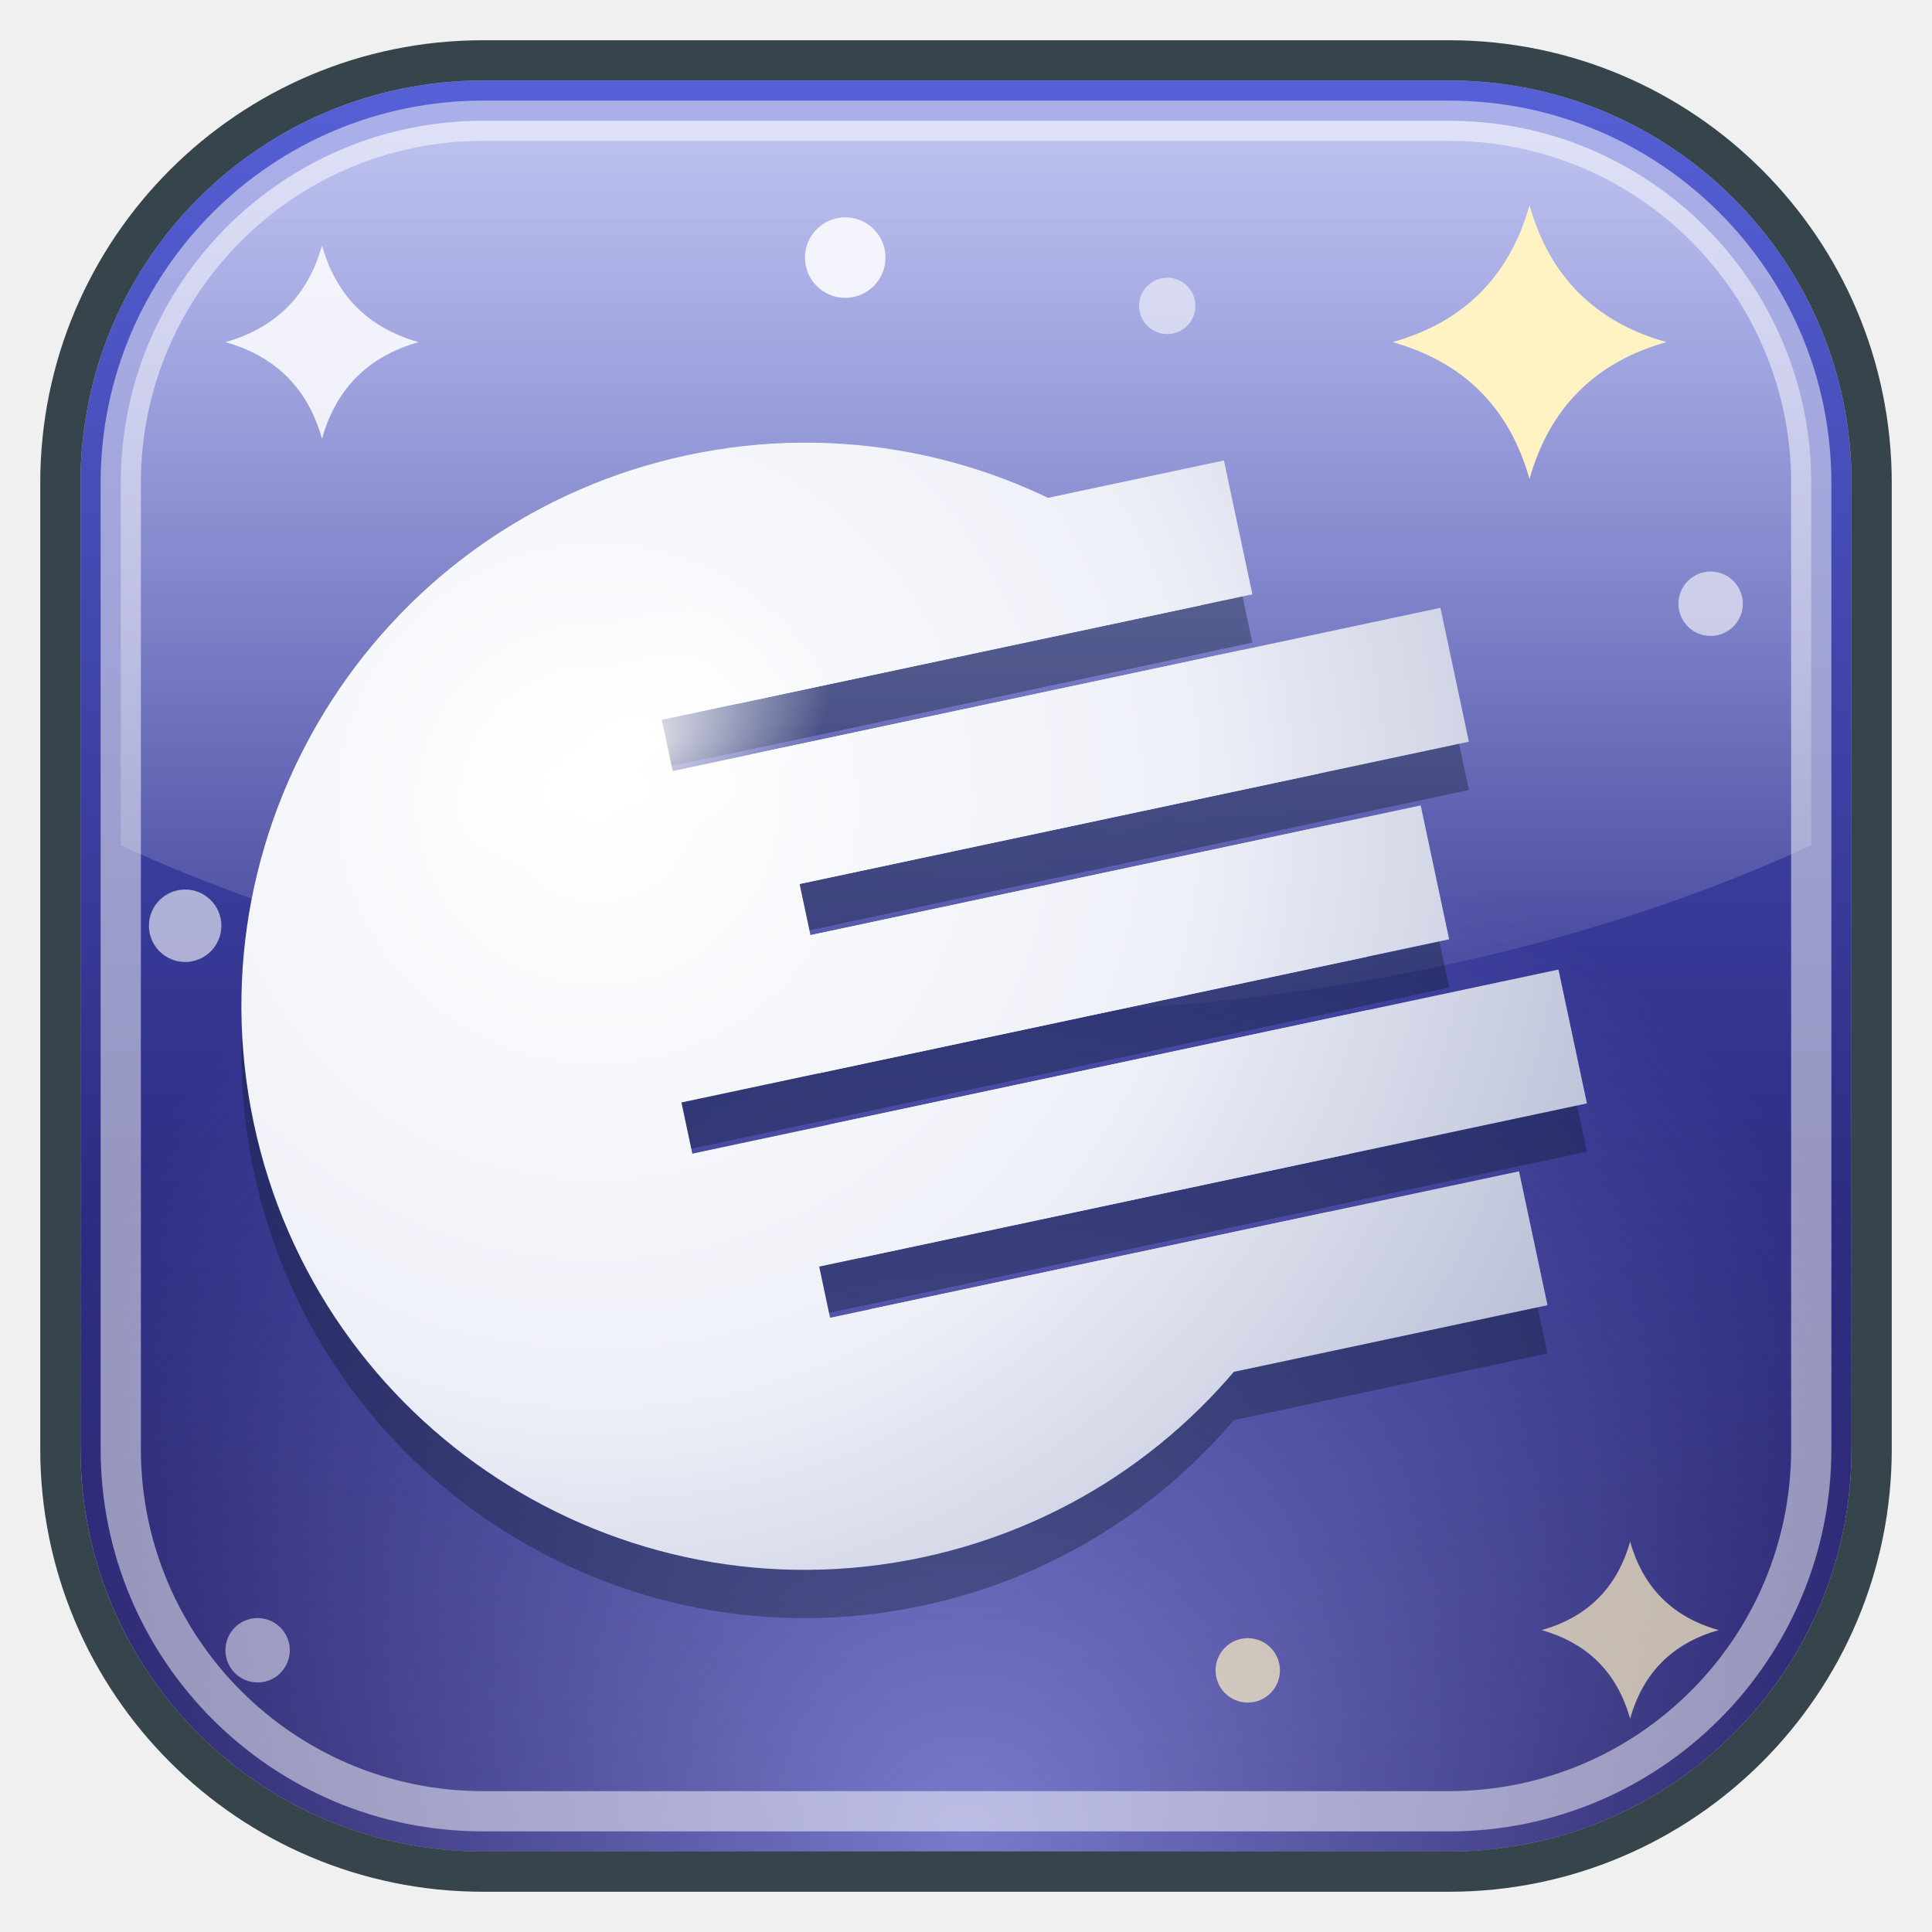
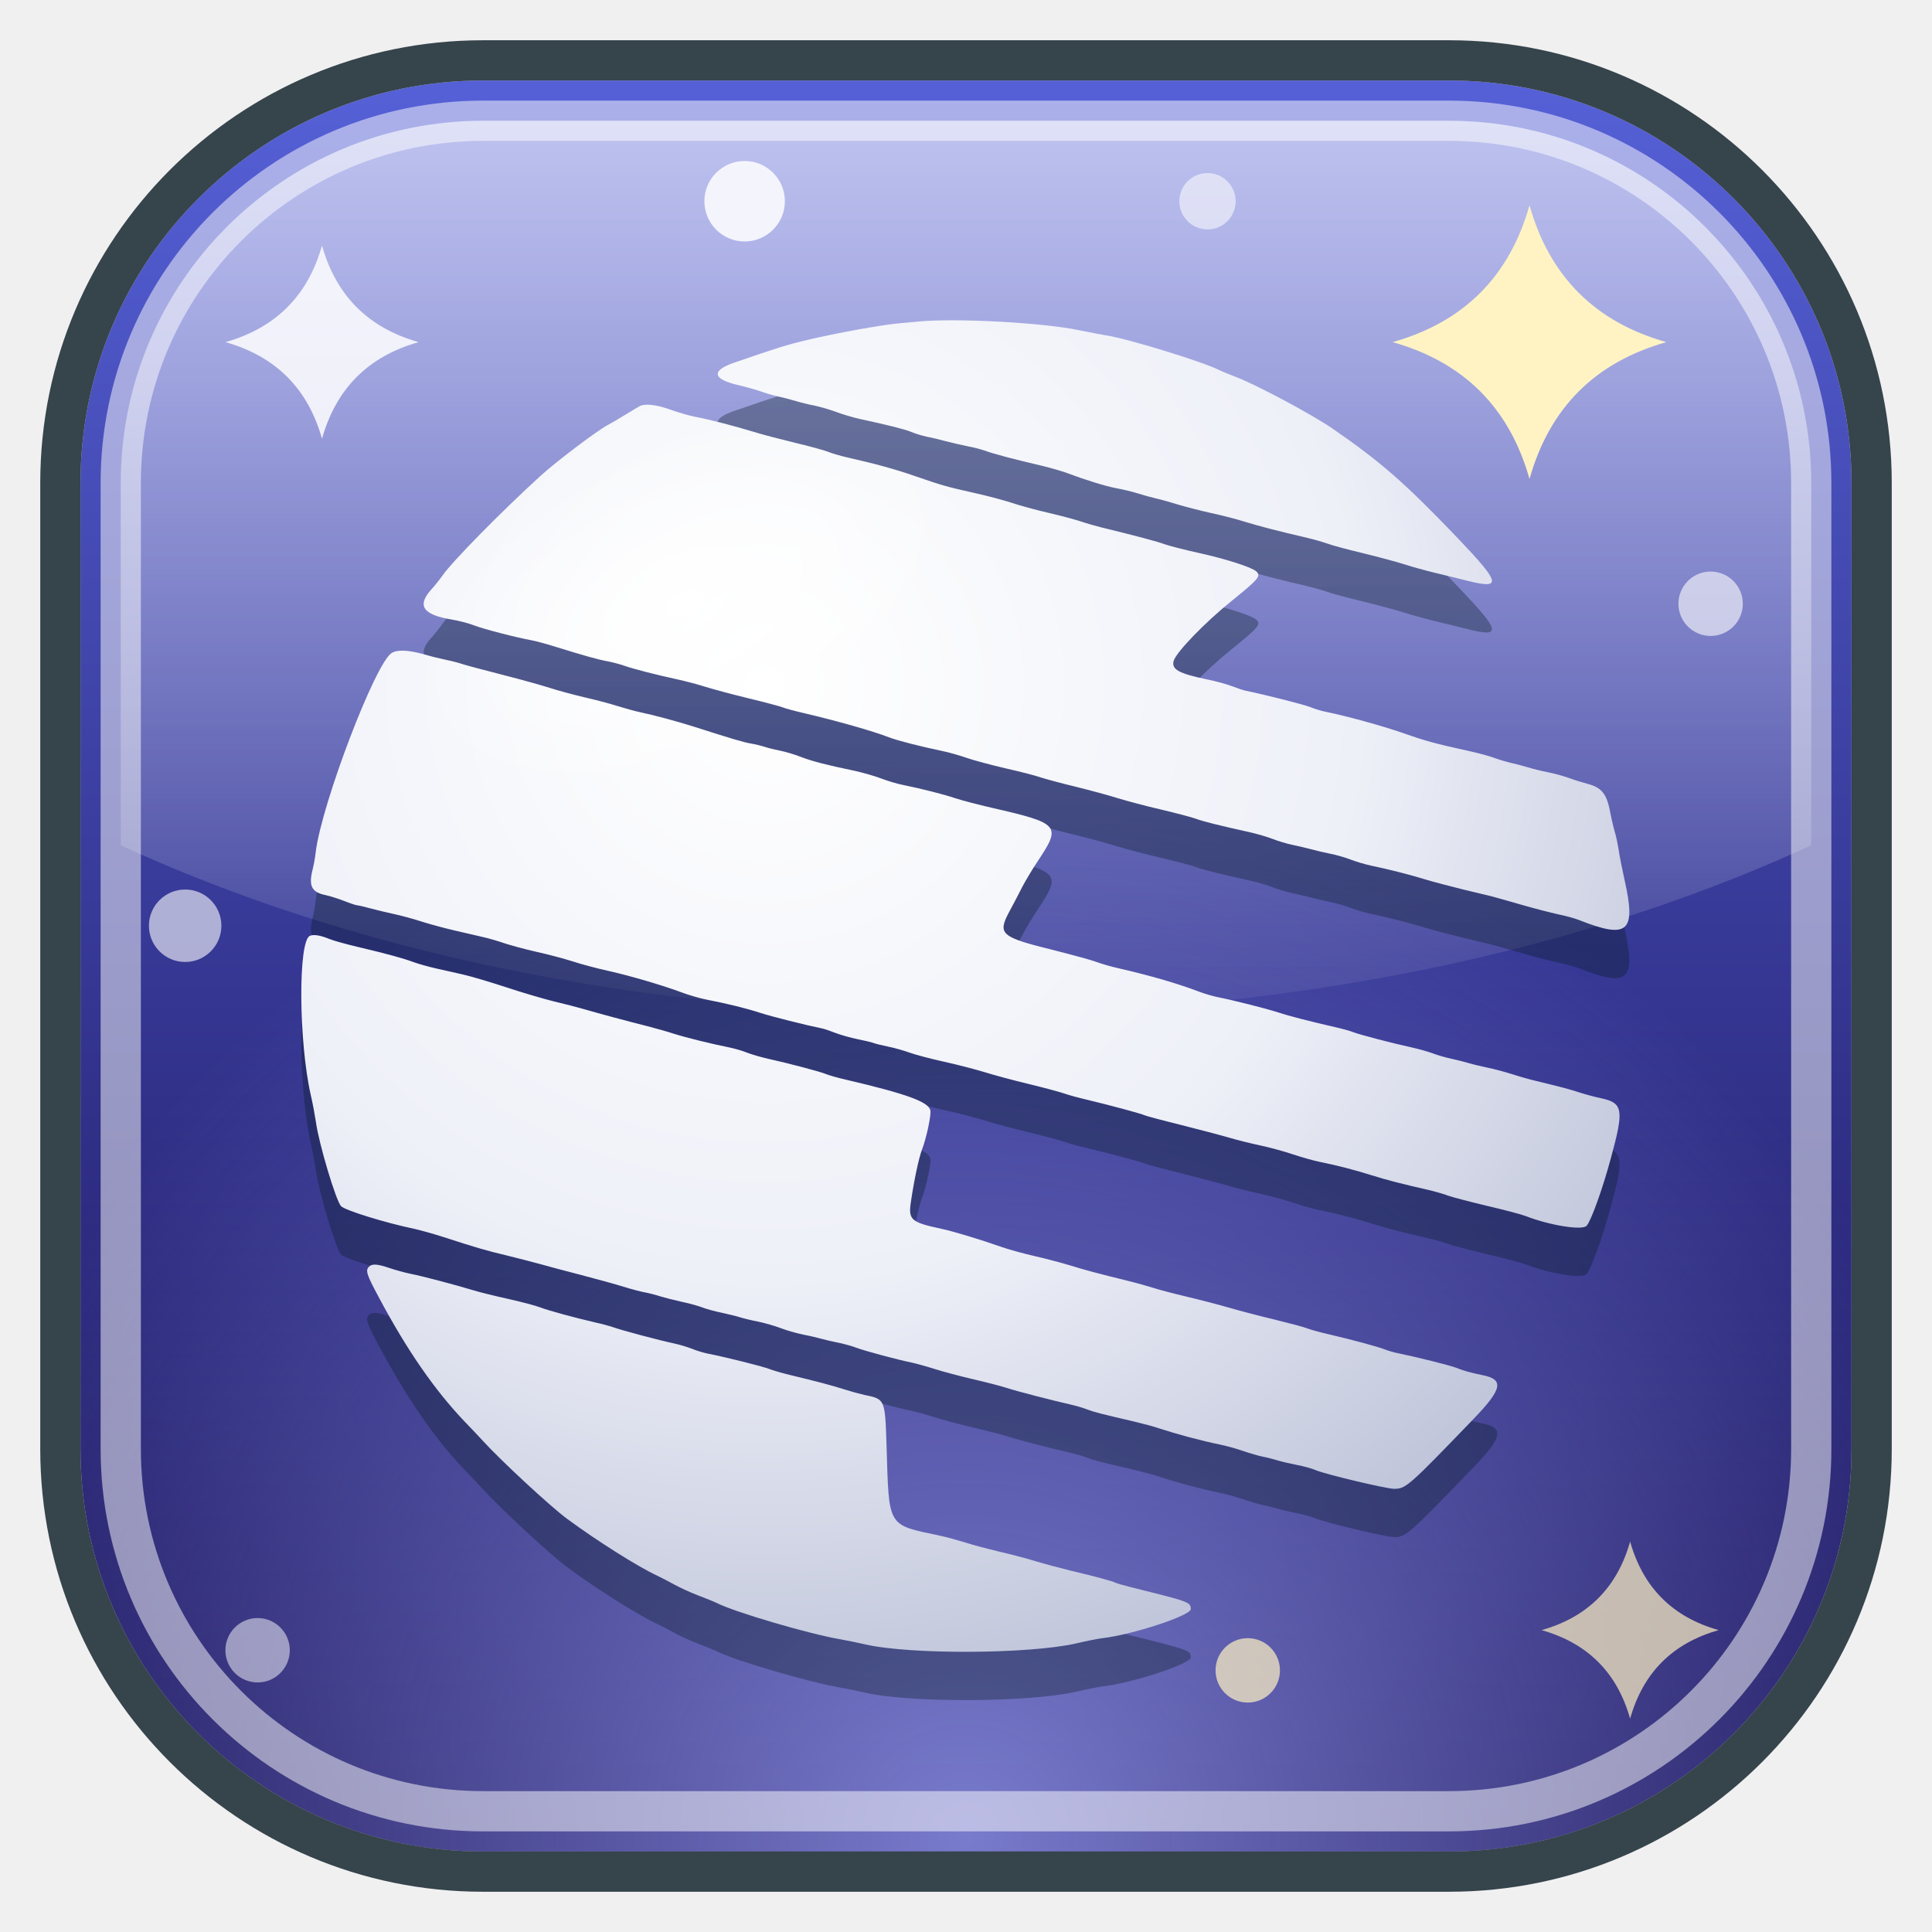
<svg xmlns="http://www.w3.org/2000/svg" width="48" height="48" viewBox="0 0 48 48">
  <defs>
    <linearGradient id="kimi-body" x1="0" y1="0" x2="0" y2="1">
      <stop offset="0" stop-color="#5560d6" />
      <stop offset="1" stop-color="#170f52" />
    </linearGradient>
    <radialGradient id="kimi-glow" cx=".5" cy="1" r=".62">
      <stop offset="0" stop-color="#a2a8ff" stop-opacity=".7" />
      <stop offset="1" stop-color="#a2a8ff" stop-opacity="0" />
    </radialGradient>
    <linearGradient id="kimi-gloss" x1="0" y1="0" x2="0" y2="1">
      <stop offset="0" stop-color="#fff" stop-opacity=".62" />
      <stop offset="1" stop-color="#fff" stop-opacity=".06" />
    </linearGradient>
-     <mask id="kimi-cut" maskUnits="userSpaceOnUse" x="-10" y="-10" width="68" height="68">
-       <rect x="-10" y="-10" width="68" height="68" fill="#fff" />
-       <rect x="18.0" y="17.3" width="30" height="1.3" fill="#000" />
-       <rect x="20.5" y="22.0" width="30" height="1.3" fill="#000" />
-       <rect x="16.5" y="26.7" width="30" height="1.3" fill="#000" />
-       <rect x="19.0" y="31.4" width="30" height="1.3" fill="#000" />
+     <mask id="kimi-mark" maskUnits="userSpaceOnUse" x="0" y="0" width="48" height="48">
+       <path transform="translate(6.867 7.336) scale(0.03164) translate(0 1085) scale(.1 -.1)" fill="#fff" d="M5045 10644 c-22 -2 -92 -9 -155 -14 -141 -13 -496 -77 -722 -131 -150 -35 -246 -65 -573 -178 -184 -63 -171 -130 34 -177 64 -15 145 -38 181 -51 36 -13 97 -31 135 -39 39 -8 99 -24 135 -35 36 -11 101 -27 144 -35 44 -9 120 -31 171 -50 50 -19 132 -43 181 -54 239 -52 354 -81 409 -103 33 -14 87 -30 120 -37 33 -6 101 -22 151 -36 50 -13 129 -31 174 -40 45 -8 108 -25 139 -36 57 -22 232 -68 447 -118 66 -16 152 -41 190 -55 152 -57 304 -104 389 -120 50 -9 126 -27 170 -41 44 -14 109 -32 145 -40 36 -8 115 -30 175 -49 61 -18 175 -47 255 -65 80 -17 201 -48 270 -70 118 -36 258 -72 485 -125 55 -13 125 -33 155 -44 30 -12 159 -47 285 -77 127 -31 275 -71 330 -89 55 -18 161 -47 235 -65 74 -18 188 -45 253 -62 272 -68 261 -19 -72 330 -416 435 -605 601 -986 864 -169 116 -619 356 -772 411 -40 15 -94 37 -120 50 -133 67 -731 250 -888 272 -27 4 -124 23 -214 41 -280 59 -965 96 -1256 68z M2860 9983 c-8 -3 -60 -34 -115 -68 -55 -34 -120 -72 -145 -85 -76 -39 -406 -288 -527 -399 -304 -277 -693 -672 -769 -782 -23 -33 -61 -80 -84 -105 -119 -130 -73 -202 155 -240 55 -9 133 -29 174 -45 70 -28 332 -96 454 -118 32 -6 115 -28 185 -50 228 -71 336 -101 412 -115 41 -8 102 -24 135 -36 71 -25 251 -71 413 -106 64 -14 164 -40 222 -59 58 -18 210 -59 338 -90 128 -31 249 -63 268 -71 19 -8 92 -28 162 -44 276 -65 539 -140 672 -191 72 -27 236 -69 425 -109 50 -10 135 -35 190 -54 55 -19 191 -55 302 -81 112 -25 235 -57 275 -71 40 -13 165 -47 278 -74 113 -28 261 -68 330 -90 69 -21 222 -62 340 -89 118 -28 239 -60 269 -71 51 -20 183 -53 423 -106 58 -13 140 -37 181 -53 40 -16 109 -37 153 -46 43 -9 111 -25 149 -35 39 -11 105 -26 149 -35 43 -8 114 -28 158 -45 44 -17 118 -39 166 -49 151 -32 303 -71 417 -106 61 -19 196 -54 300 -80 105 -25 206 -50 225 -54 19 -5 123 -34 230 -65 107 -31 240 -65 295 -77 55 -11 129 -31 164 -45 385 -152 450 -95 357 316 -19 85 -40 191 -46 235 -7 44 -20 107 -30 140 -10 33 -26 100 -35 149 -28 152 -67 201 -184 231 -35 9 -100 29 -143 45 -44 16 -118 36 -165 45 -47 9 -120 27 -162 40 -42 13 -101 28 -131 34 -30 7 -84 23 -120 36 -36 14 -126 39 -200 55 -276 61 -340 78 -525 143 -168 58 -441 133 -608 167 -31 6 -84 22 -118 36 -49 20 -356 98 -509 129 -19 4 -66 20 -105 35 -38 15 -128 40 -199 54 -221 46 -280 79 -260 146 21 69 245 301 455 470 214 173 233 196 192 233 -37 32 -235 96 -443 142 -118 26 -242 58 -275 70 -52 20 -218 64 -500 133 -44 11 -114 31 -155 45 -41 14 -156 45 -255 68 -99 23 -229 58 -290 79 -60 20 -195 56 -300 79 -214 48 -249 58 -460 131 -148 52 -320 99 -525 145 -58 13 -127 33 -155 45 -27 11 -144 44 -260 71 -115 28 -266 67 -335 89 -141 43 -337 94 -453 116 -43 8 -128 33 -188 54 -107 39 -192 50 -239 33z M905 8041 c-128 -79 -548 -1180 -596 -1561 -5 -47 -17 -110 -25 -141 -32 -127 -7 -177 102 -199 32 -7 98 -27 146 -46 48 -19 94 -34 102 -34 7 0 56 -11 107 -25 52 -14 136 -34 188 -45 51 -11 148 -37 215 -59 66 -21 182 -52 256 -69 74 -17 173 -40 220 -51 47 -10 123 -33 170 -49 47 -16 159 -46 250 -67 91 -20 219 -54 285 -75 66 -22 194 -56 285 -76 174 -39 425 -113 575 -169 50 -19 135 -44 190 -55 178 -35 318 -70 425 -105 90 -29 365 -98 480 -121 19 -3 68 -20 109 -36 41 -16 119 -38 173 -49 54 -11 111 -24 126 -30 15 -6 68 -19 117 -29 50 -10 126 -32 170 -48 44 -16 166 -48 270 -71 105 -23 246 -60 315 -81 69 -22 226 -64 350 -94 124 -30 250 -64 280 -75 30 -11 111 -33 180 -49 160 -38 425 -109 448 -121 9 -5 136 -39 282 -75 146 -37 318 -82 382 -101 64 -19 174 -46 245 -61 70 -15 185 -46 256 -70 70 -23 164 -50 210 -59 135 -27 274 -63 407 -105 121 -38 239 -68 445 -115 55 -13 125 -33 155 -45 30 -11 168 -47 305 -80 138 -32 274 -68 304 -80 187 -73 444 -115 479 -77 34 36 125 287 191 532 104 381 96 433 -78 470 -40 8 -115 28 -165 44 -86 28 -148 44 -346 92 -47 11 -132 35 -190 54 -58 18 -143 41 -190 50 -47 10 -112 25 -145 35 -33 10 -96 26 -139 35 -43 9 -109 28 -145 42 -36 14 -113 35 -171 48 -148 32 -408 100 -455 119 -22 9 -87 27 -145 40 -204 47 -356 86 -445 115 -88 29 -360 98 -480 121 -33 7 -94 25 -135 40 -176 67 -384 127 -640 186 -58 13 -134 35 -170 49 -36 14 -181 53 -322 89 -440 109 -460 127 -356 319 28 51 70 132 94 180 25 48 79 138 120 200 190 284 176 300 -356 422 -113 26 -243 60 -290 76 -89 30 -267 75 -410 104 -47 9 -125 33 -175 52 -49 19 -142 45 -205 59 -221 46 -333 75 -419 108 -47 19 -124 42 -170 51 -46 9 -101 23 -122 31 -22 7 -67 18 -102 24 -56 9 -147 36 -447 132 -129 41 -318 92 -415 112 -44 9 -127 32 -185 50 -58 19 -177 50 -265 70 -88 21 -207 53 -265 72 -58 19 -226 66 -375 104 -148 38 -288 75 -311 83 -23 8 -77 23 -122 32 -44 9 -127 29 -184 46 -122 34 -208 38 -253 10z M263 5820 c-93 -39 -89 -827 7 -1250 16 -69 33 -163 40 -210 23 -171 158 -622 198 -663 34 -33 338 -128 576 -178 49 -11 146 -38 215 -60 278 -90 343 -109 511 -149 96 -24 213 -54 260 -67 47 -14 189 -51 315 -84 127 -33 280 -75 340 -94 61 -19 137 -39 170 -45 33 -6 87 -20 120 -31 33 -10 110 -30 170 -43 61 -13 133 -33 160 -44 28 -11 95 -30 150 -41 55 -12 120 -28 145 -36 25 -8 89 -24 142 -34 53 -11 133 -34 177 -51 44 -17 124 -40 177 -51 53 -10 119 -26 147 -34 29 -8 88 -22 131 -30 44 -9 108 -27 142 -40 67 -25 328 -95 429 -115 33 -7 114 -29 180 -50 66 -21 201 -57 300 -80 99 -23 221 -54 270 -70 90 -29 351 -96 500 -130 44 -10 105 -28 135 -40 52 -20 100 -32 370 -95 63 -15 149 -38 190 -52 137 -45 330 -97 481 -128 41 -8 121 -30 177 -49 56 -19 127 -40 159 -46 32 -6 85 -20 118 -30 33 -10 101 -25 150 -35 49 -9 115 -27 147 -41 79 -33 550 -145 613 -146 93 -1 113 17 622 545 229 237 246 313 76 347 -85 17 -152 35 -208 58 -47 19 -317 86 -450 113 -33 6 -82 20 -110 31 -56 22 -248 74 -436 118 -69 16 -148 37 -175 48 -27 11 -146 42 -264 71 -118 28 -273 69 -345 90 -71 21 -220 60 -330 86 -110 26 -231 58 -270 71 -38 12 -126 37 -195 54 -239 59 -346 87 -460 123 -63 19 -187 52 -275 72 -88 20 -203 52 -255 70 -180 63 -385 125 -480 145 -233 50 -258 70 -239 202 25 174 63 353 88 418 35 91 74 273 66 310 -15 67 -187 129 -660 240 -67 15 -139 36 -160 45 -45 19 -296 85 -455 120 -58 13 -132 35 -165 48 -33 14 -96 32 -140 41 -144 29 -338 77 -433 107 -51 17 -146 43 -210 60 -148 37 -382 100 -492 132 -47 14 -155 42 -240 62 -85 21 -255 71 -378 112 -122 40 -273 85 -335 99 -62 14 -159 36 -217 49 -58 13 -135 35 -171 48 -83 31 -204 64 -427 117 -95 22 -200 51 -235 65 -73 30 -124 38 -154 25z M725 3220 c-26 -29 -16 -61 79 -238 223 -418 438 -728 675 -977 53 -55 117 -122 142 -150 144 -158 535 -520 662 -613 240 -177 560 -378 707 -446 25 -12 84 -42 131 -68 47 -26 134 -66 193 -88 60 -23 125 -49 145 -59 138 -71 728 -244 966 -284 50 -9 140 -27 200 -41 354 -81 1287 -76 1655 8 80 19 172 37 205 41 237 27 695 178 695 228 -1 55 -9 58 -453 168 -65 16 -127 34 -137 39 -25 13 -161 50 -355 96 -82 20 -206 53 -275 74 -69 21 -197 55 -285 75 -88 21 -207 52 -265 71 -58 18 -148 43 -200 54 -418 89 -399 58 -419 710 -12 362 -11 362 -173 395 -40 9 -113 29 -163 45 -91 29 -206 60 -415 110 -63 15 -139 37 -167 48 -49 20 -348 95 -488 122 -33 7 -87 23 -120 37 -33 13 -98 33 -145 43 -106 22 -410 103 -470 125 -25 9 -90 27 -145 39 -168 39 -367 93 -435 119 -36 14 -150 44 -254 67 -104 23 -225 53 -270 67 -127 39 -403 112 -491 129 -44 9 -118 29 -165 45 -101 34 -140 36 -165 9z" />
    </mask>
-     <radialGradient id="kimi-moon" gradientUnits="userSpaceOnUse" cx="16" cy="19" r="27">
+     <radialGradient id="kimi-moon" gradientUnits="userSpaceOnUse" cx="19" cy="17" r="27">
      <stop offset="0" stop-color="#ffffff" />
      <stop offset=".55" stop-color="#eef0f8" />
      <stop offset="1" stop-color="#b9bfd6" />
    </radialGradient>
    <radialGradient id="kimi-shine" cx=".5" cy=".5" r=".5">
-       <stop offset="0" stop-color="#fff" stop-opacity=".95" />
+       <stop offset="0" stop-color="#fff" stop-opacity=".9" />
      <stop offset="1" stop-color="#fff" stop-opacity="0" />
    </radialGradient>
  </defs>
  <rect x="2" y="2" width="44" height="44" rx="10" fill="url(#kimi-body)" />
  <rect x="2" y="2" width="44" height="44" rx="10" fill="url(#kimi-glow)" />
  <path d="M3 12a9 9 0 0 1 9-9h24a9 9 0 0 1 9 9v9c-6.5 3-14 4.2-21 4.2S9.5 24 3 21z" fill="url(#kimi-gloss)" />
  <path d="M38 5.1Q38.748 7.752 41.4 8.5Q38.748 9.248 38 11.9Q37.252 9.248 34.6 8.5Q37.252 7.752 38 5.1Z" fill="#fff3c4" fill-opacity="1" />
  <path d="M8 6.1Q8.528 7.972 10.4 8.5Q8.528 9.028 8 10.9Q7.472 9.028 5.6 8.5Q7.472 7.972 8 6.1Z" fill="#ffffff" fill-opacity=".85" />
  <path d="M40.5 38.3Q40.984 40.016 42.7 40.5Q40.984 40.984 40.5 42.7Q40.016 40.984 38.3 40.5Q40.016 40.016 40.5 38.3Z" fill="#fff3c4" fill-opacity=".7" />
-   <circle cx="21" cy="6.4" r="1" fill="#fff" fill-opacity=".85" />
-   <circle cx="29" cy="7.6" r=".7" fill="#fff" fill-opacity=".55" />
+   <circle cx="18.5" cy="5" r="1" fill="#fff" fill-opacity=".85" />
+   <circle cx="30" cy="5" r=".7" fill="#fff" fill-opacity=".55" />
  <circle cx="4.6" cy="23" r=".9" fill="#fff" fill-opacity=".6" />
  <circle cx="6.4" cy="41" r=".8" fill="#fff" fill-opacity=".5" />
  <circle cx="31" cy="41.5" r=".8" fill="#fff3c4" fill-opacity=".7" />
  <circle cx="42.5" cy="15" r=".8" fill="#fff" fill-opacity=".6" />
-   <g transform="translate(0 1.2)" opacity=".35">
-     <g transform="rotate(-12 20 25)" fill="#081a24">
-       <circle cx="20" cy="25" r="14" mask="url(#kimi-cut)" />
-       <rect x="20" y="13.90" width="13.0" height="3.4" />
-       <rect x="20" y="18.60" width="17.5" height="3.4" />
-       <rect x="20" y="23.30" width="16.0" height="3.4" />
-       <rect x="20" y="28.00" width="18.5" height="3.4" />
-       <rect x="20" y="32.70" width="16.5" height="3.4" />
-     </g>
+   <g transform="translate(0 1.2)">
+     <rect width="48" height="48" fill="#081a24" fill-opacity=".35" mask="url(#kimi-mark)" />
  </g>
-   <g transform="rotate(-12 20 25)" fill="url(#kimi-moon)">
-     <circle cx="20" cy="25" r="14" mask="url(#kimi-cut)" />
-     <rect x="20" y="13.90" width="13.0" height="3.4" />
-     <rect x="20" y="18.60" width="17.5" height="3.4" />
-     <rect x="20" y="23.30" width="16.0" height="3.4" />
-     <rect x="20" y="28.00" width="18.5" height="3.4" />
-     <rect x="20" y="32.70" width="16.5" height="3.4" />
+   <g mask="url(#kimi-mark)">
+     <rect width="48" height="48" fill="url(#kimi-moon)" />
+     <ellipse cx="17" cy="15" rx="7" ry="4" transform="rotate(-25 17 15)" fill="url(#kimi-shine)" />
  </g>
-   <ellipse cx="15.5" cy="18.5" rx="5.5" ry="3.2" transform="rotate(-25 15.5 18.5)" fill="url(#kimi-shine)" />
  <rect x="3" y="3" width="42" height="42" rx="9" fill="none" stroke="#fff" stroke-opacity=".5" />
  <rect x="1.5" y="1.5" width="45" height="45" rx="10.5" fill="none" stroke="#081a24" stroke-opacity=".8" />
</svg>
